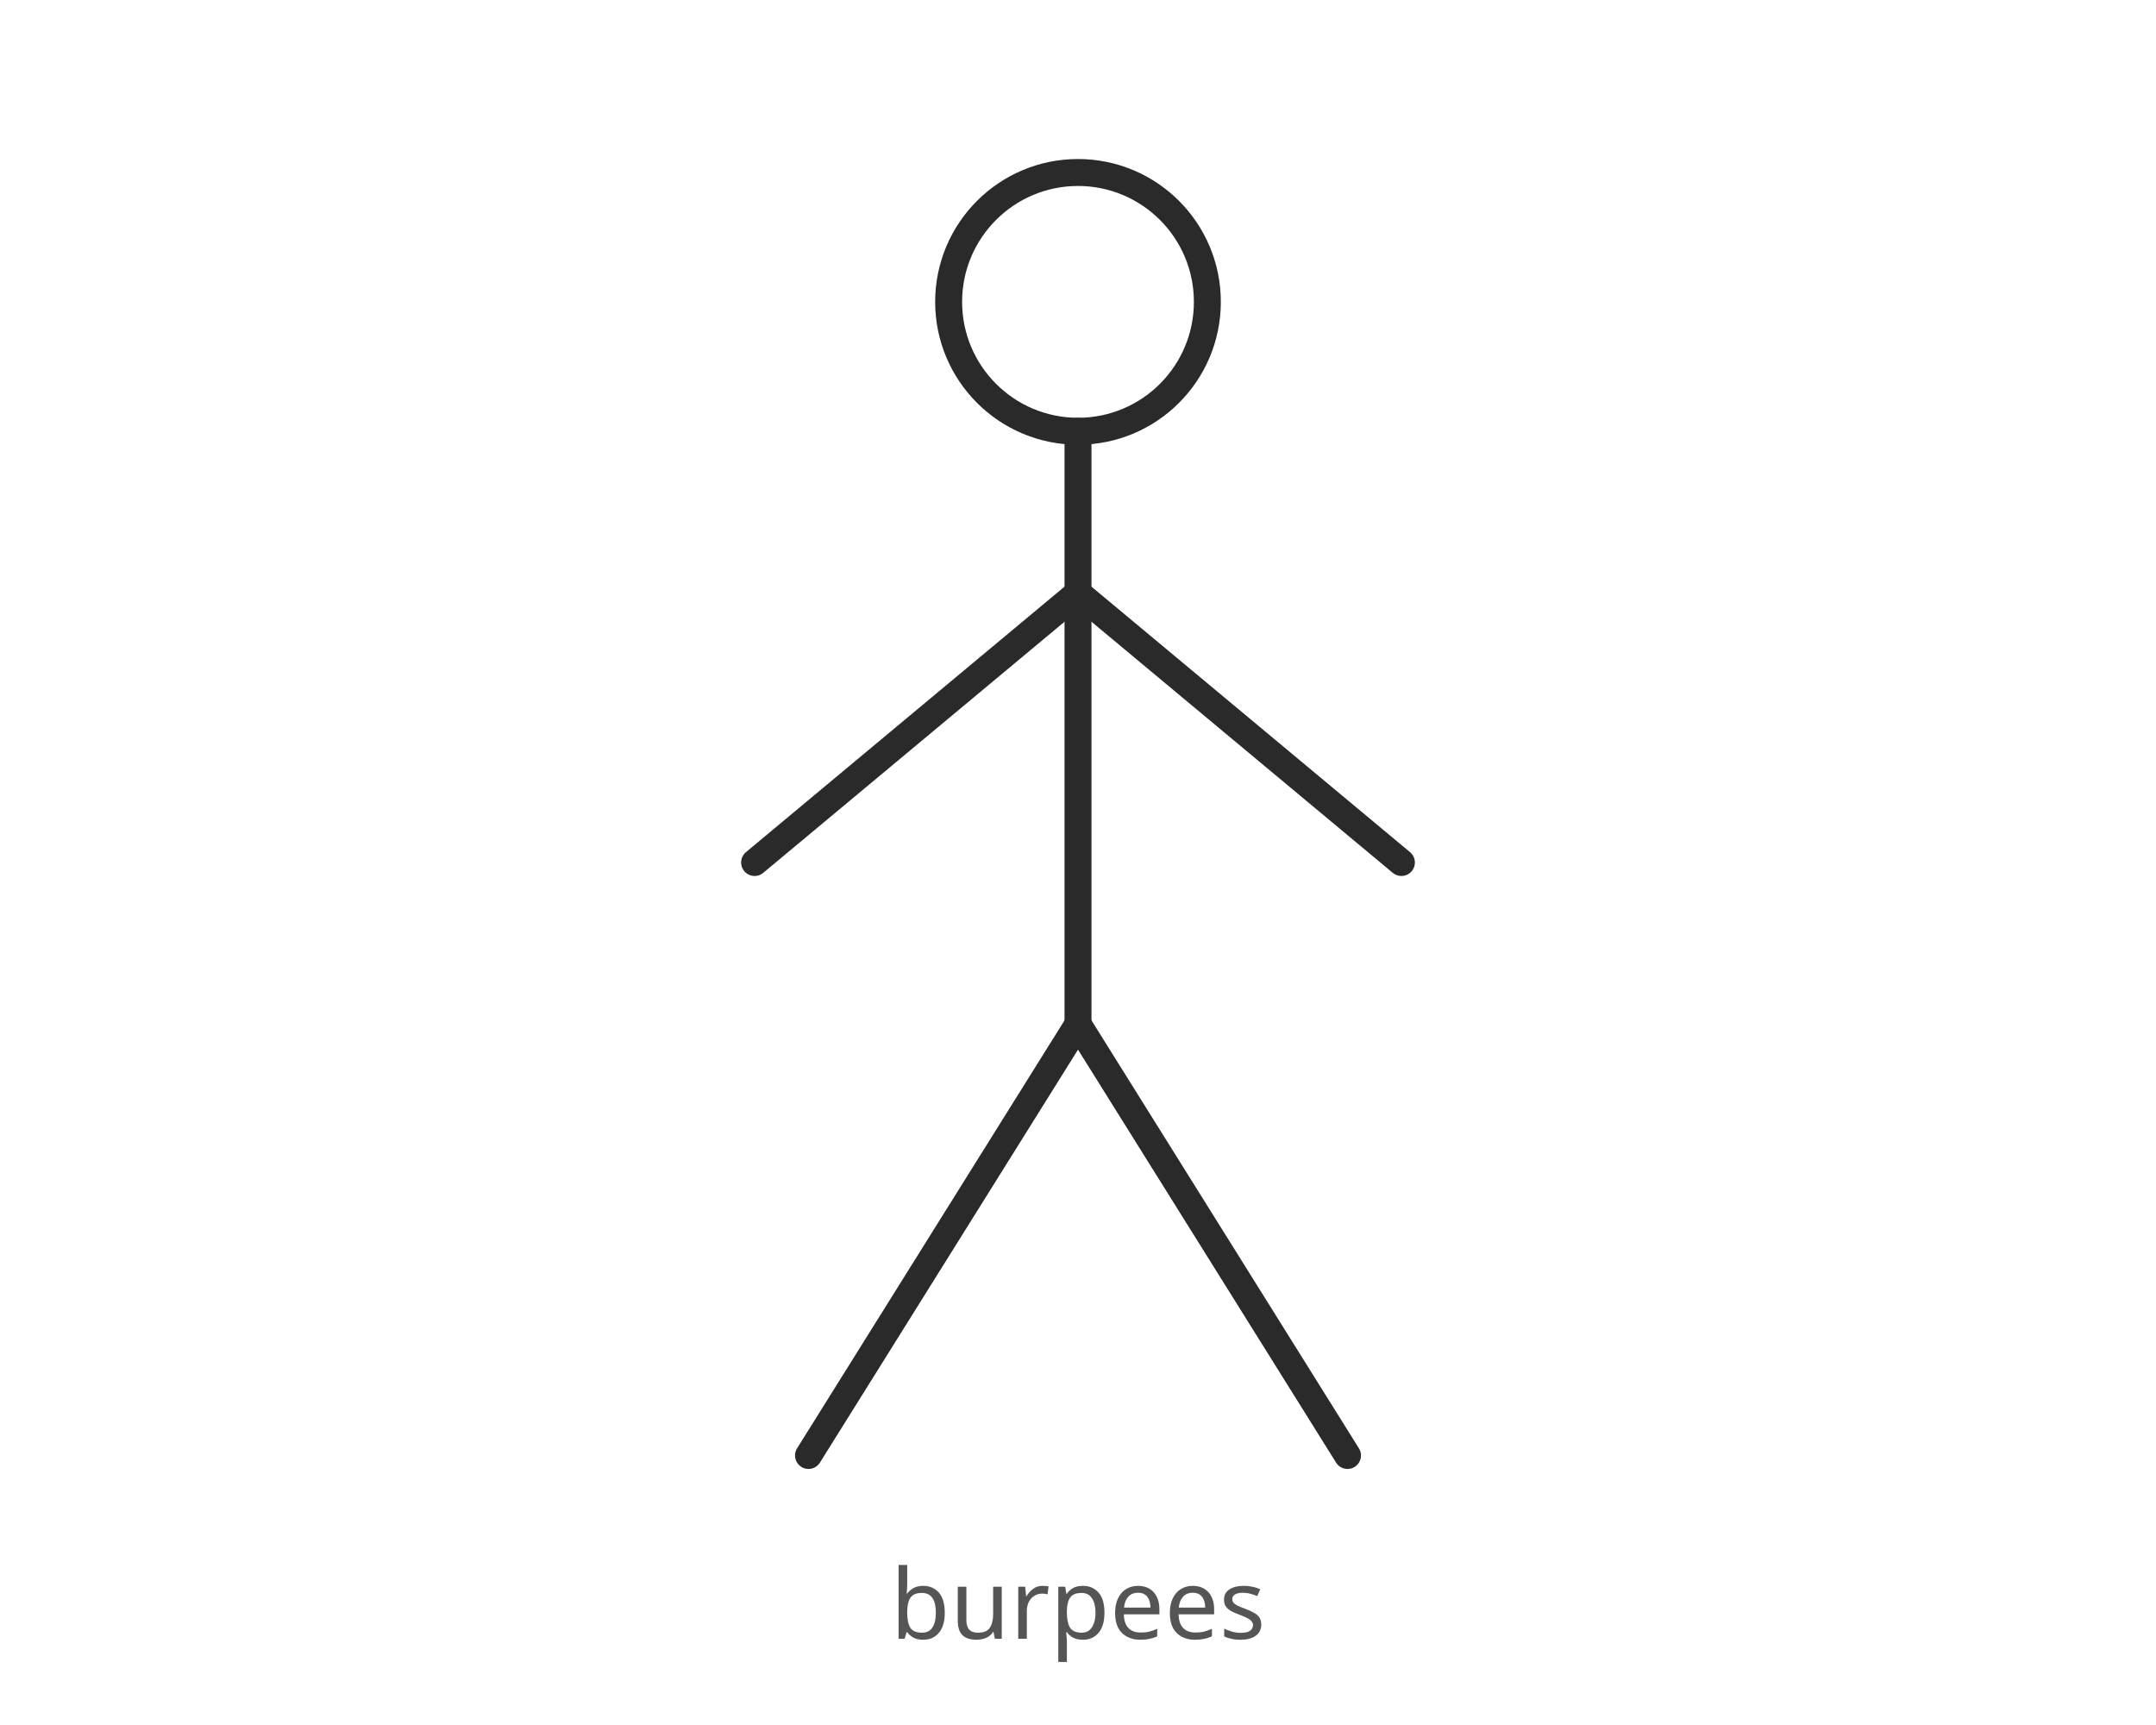
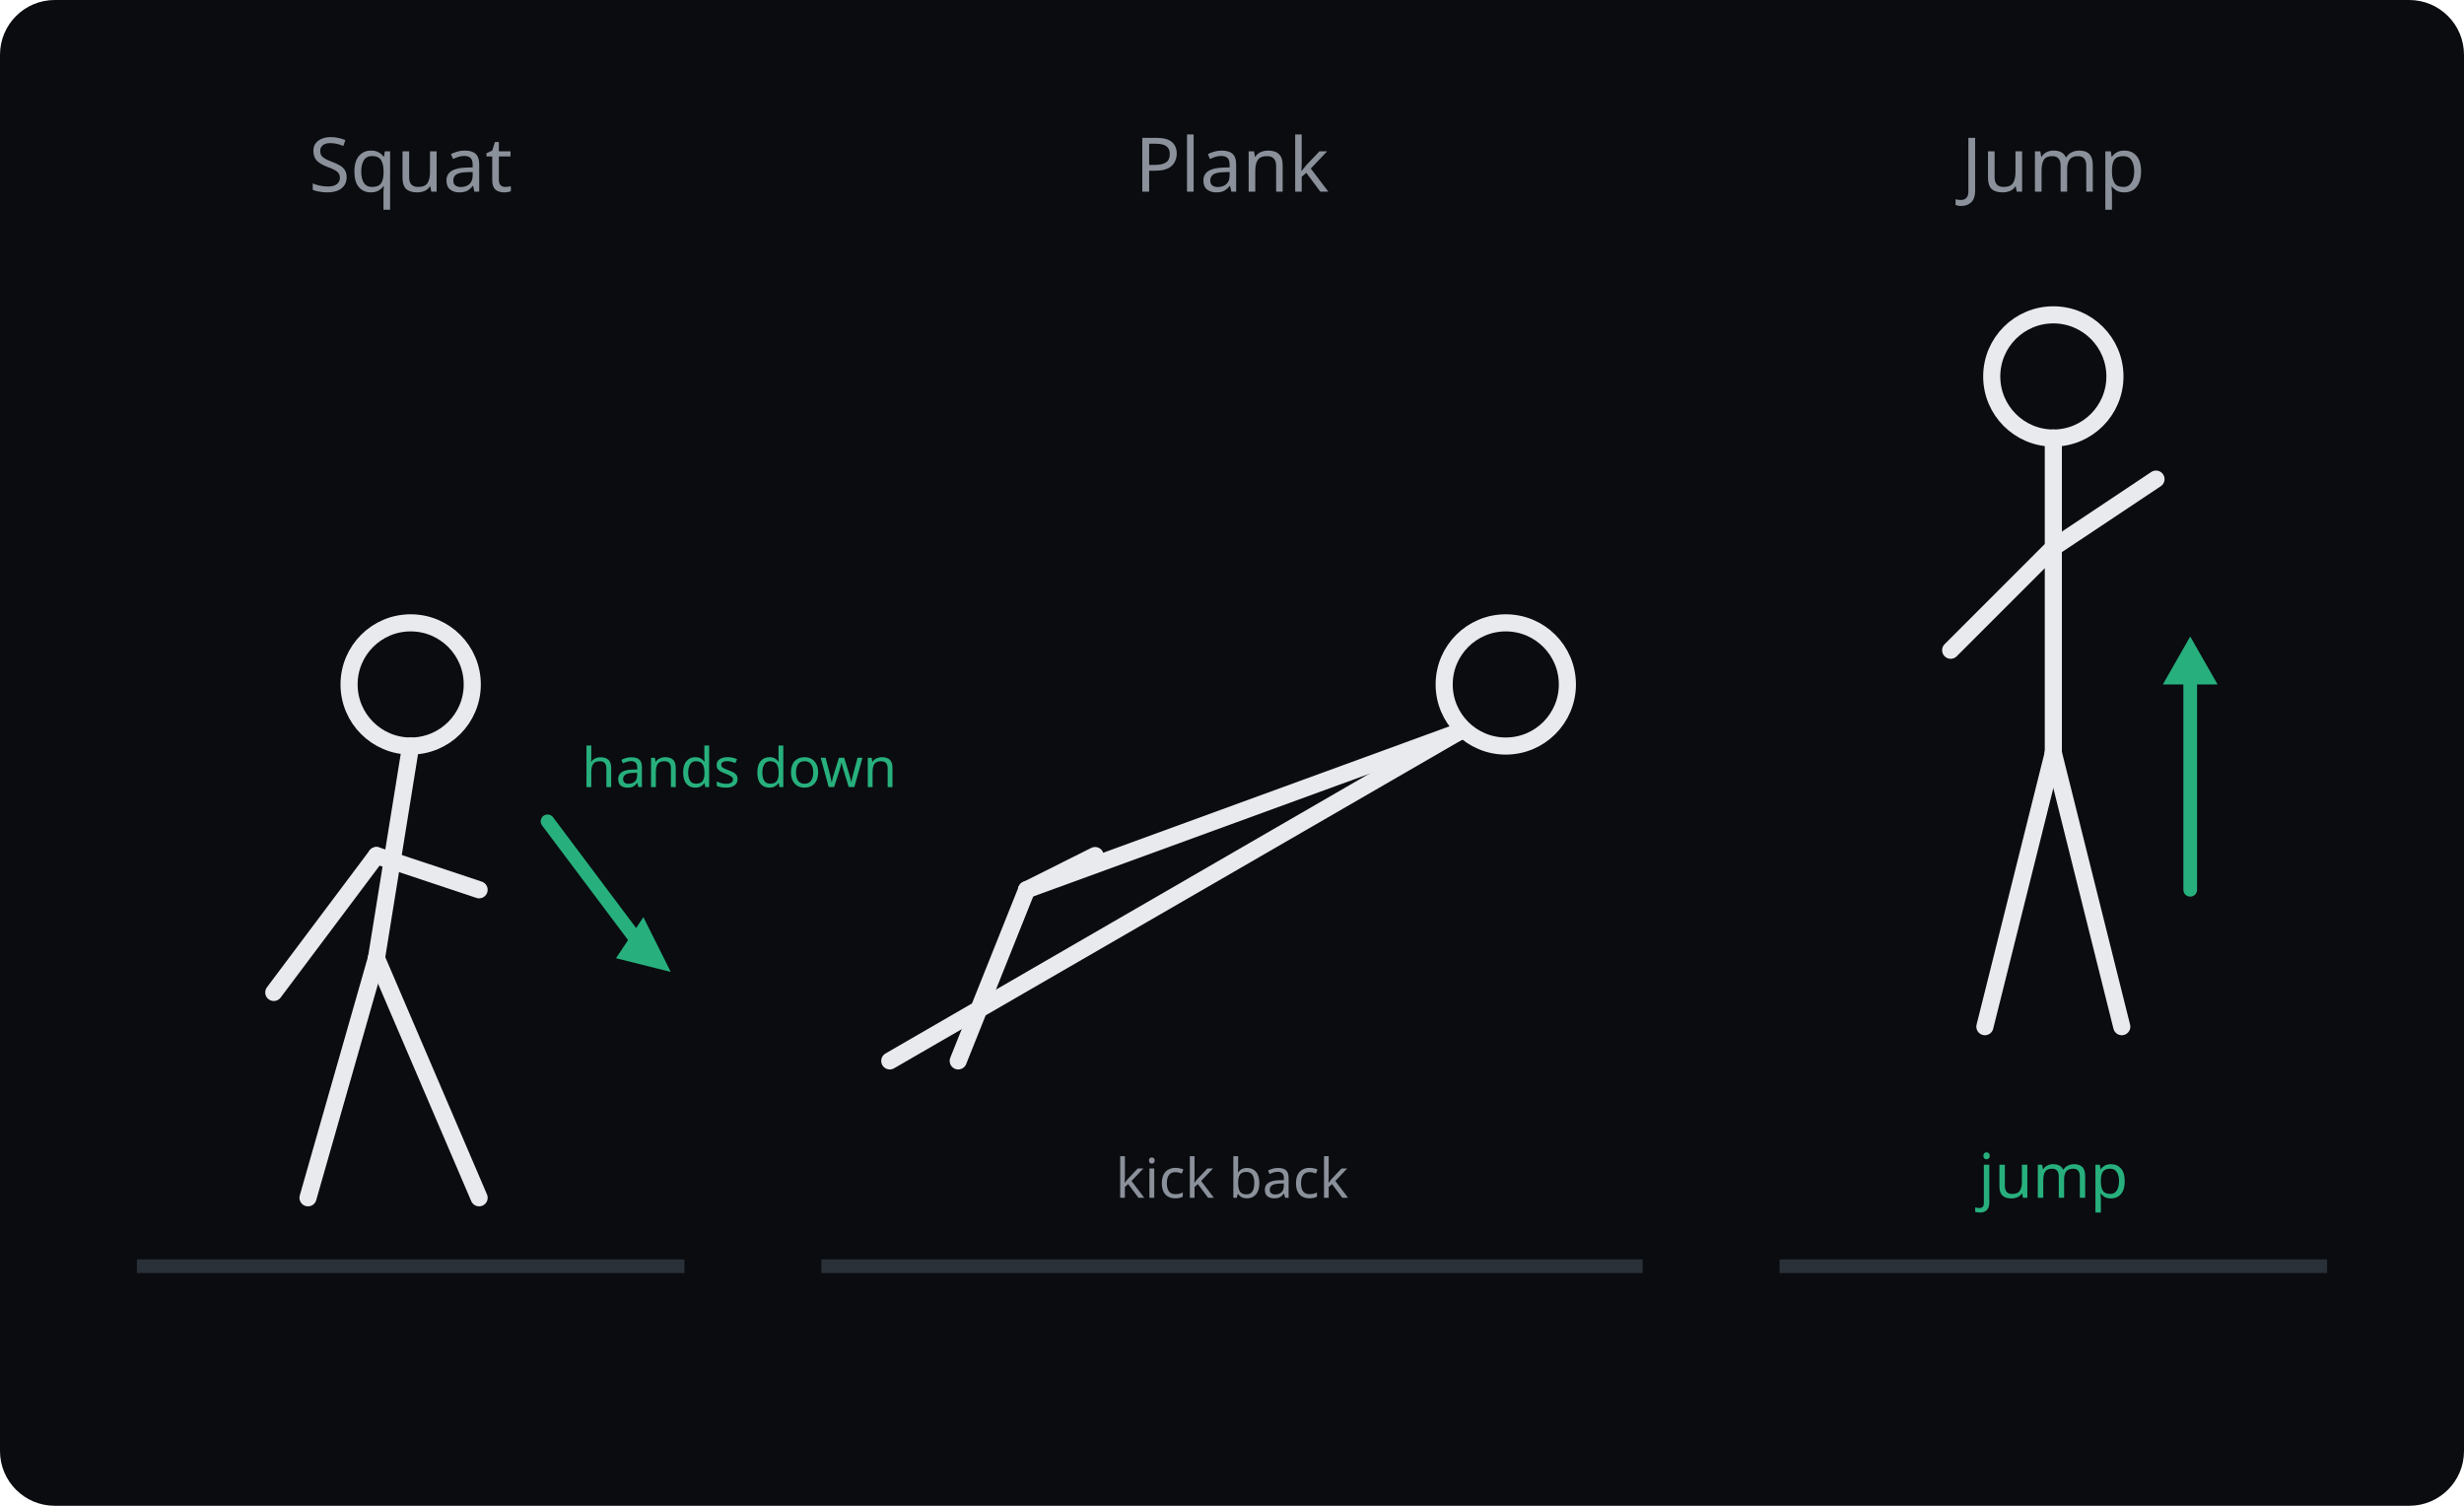
- <svg xmlns="http://www.w3.org/2000/svg" viewBox="0 0 200 160" fill="none" stroke="#2a2a2a" stroke-width="2.5" stroke-linecap="round" stroke-linejoin="round" role="img" aria-label="burpees form diagram">
-   <circle cx="100" cy="28" r="12" />
-   <line x1="100" y1="40" x2="100" y2="95" />
-   <line x1="100" y1="55" x2="70" y2="80" />
-   <line x1="100" y1="55" x2="130" y2="80" />
-   <line x1="100" y1="95" x2="75" y2="135" />
-   <line x1="100" y1="95" x2="125" y2="135" />
-   <text x="100" y="152" text-anchor="middle" fill="#555" stroke="none" font-family="system-ui,sans-serif" font-size="9">burpees</text>
+ <svg xmlns="http://www.w3.org/2000/svg" viewBox="0 0 360 220" fill="none" role="img" aria-label="Burpee form: squat, plank, jump">
+   <rect width="360" height="220" fill="#0a0c10" rx="8" />
+   <text x="60" y="28" text-anchor="middle" fill="#8b919a" font-family="system-ui,sans-serif" font-size="11">Squat</text>
+   <text x="180" y="28" text-anchor="middle" fill="#8b919a" font-family="system-ui,sans-serif" font-size="11">Plank</text>
+   <text x="300" y="28" text-anchor="middle" fill="#8b919a" font-family="system-ui,sans-serif" font-size="11">Jump</text>
+   <line x1="20" y1="185" x2="100" y2="185" stroke="#2a3038" stroke-width="2" />
+   <line x1="120" y1="185" x2="240" y2="185" stroke="#2a3038" stroke-width="2" />
+   <line x1="260" y1="185" x2="340" y2="185" stroke="#2a3038" stroke-width="2" />
+   <g stroke="#e8eaed" stroke-width="2.5" stroke-linecap="round" stroke-linejoin="round">
+     <circle cx="60" cy="100" r="9" />
+     <line x1="60" y1="109" x2="55" y2="140" />
+     <line x1="55" y1="125" x2="40" y2="145" />
+     <line x1="55" y1="125" x2="70" y2="130" />
+     <line x1="55" y1="140" x2="45" y2="175" />
+     <line x1="55" y1="140" x2="70" y2="175" />
+   </g>
+   <path d="M80 120 L95 140" stroke="#27b07d" stroke-width="2" stroke-linecap="round" />
+   <polygon points="90,140 98,142 94,134" fill="#27b07d" />
+   <text x="85" y="115" fill="#27b07d" font-family="system-ui,sans-serif" font-size="8">hands down</text>
+   <g stroke="#e8eaed" stroke-width="2.5" stroke-linecap="round" stroke-linejoin="round">
+     <circle cx="220" cy="100" r="9" />
+     <line x1="213" y1="107" x2="150" y2="130" />
+     <line x1="150" y1="130" x2="140" y2="155" />
+     <line x1="160" y1="125" x2="150" y2="130" />
+     <line x1="213" y1="107" x2="130" y2="155" />
+   </g>
+   <text x="180" y="175" text-anchor="middle" fill="#8b919a" font-family="system-ui,sans-serif" font-size="8">kick back</text>
+   <g stroke="#e8eaed" stroke-width="2.5" stroke-linecap="round" stroke-linejoin="round">
+     <circle cx="300" cy="55" r="9" />
+     <line x1="300" y1="64" x2="300" y2="110" />
+     <line x1="300" y1="80" x2="285" y2="95" />
+     <line x1="300" y1="80" x2="315" y2="70" />
+     <line x1="300" y1="110" x2="290" y2="150" />
+     <line x1="300" y1="110" x2="310" y2="150" />
+   </g>
+   <path d="M320 130 L320 100" stroke="#27b07d" stroke-width="2" stroke-linecap="round" />
+   <polygon points="316,100 320,93 324,100" fill="#27b07d" />
+   <text x="300" y="175" text-anchor="middle" fill="#27b07d" font-family="system-ui,sans-serif" font-size="9">jump</text>
</svg>
